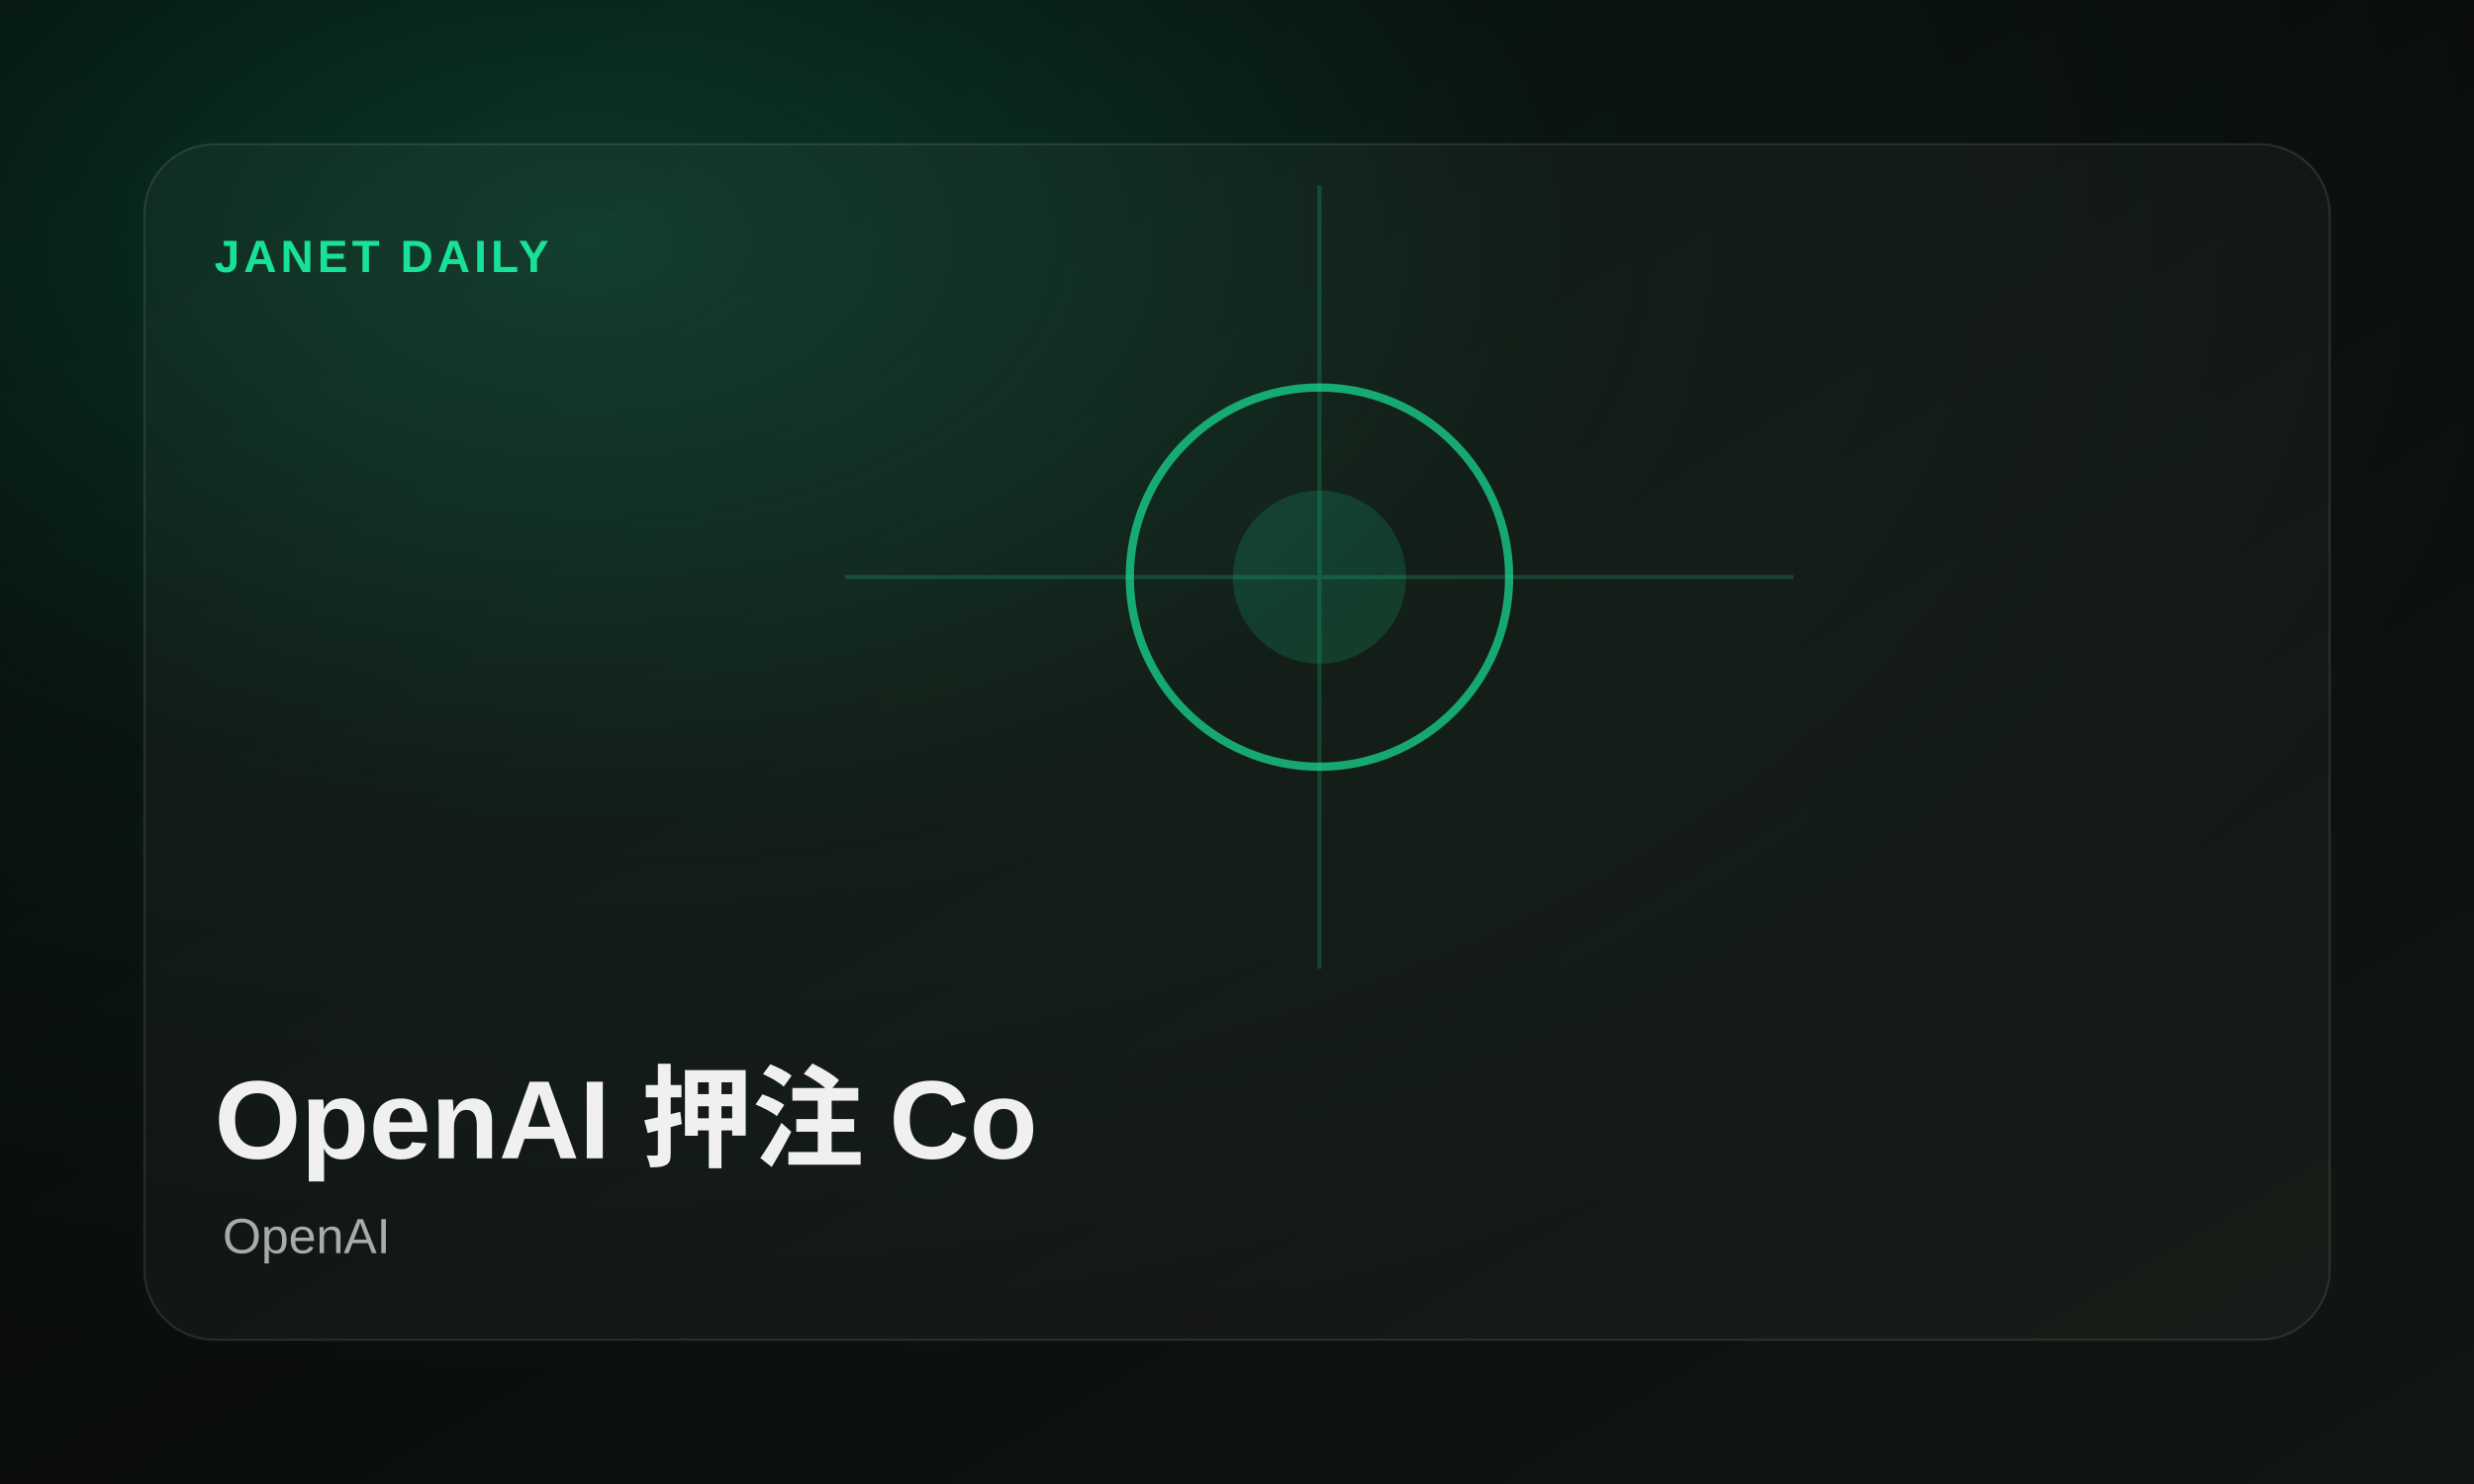
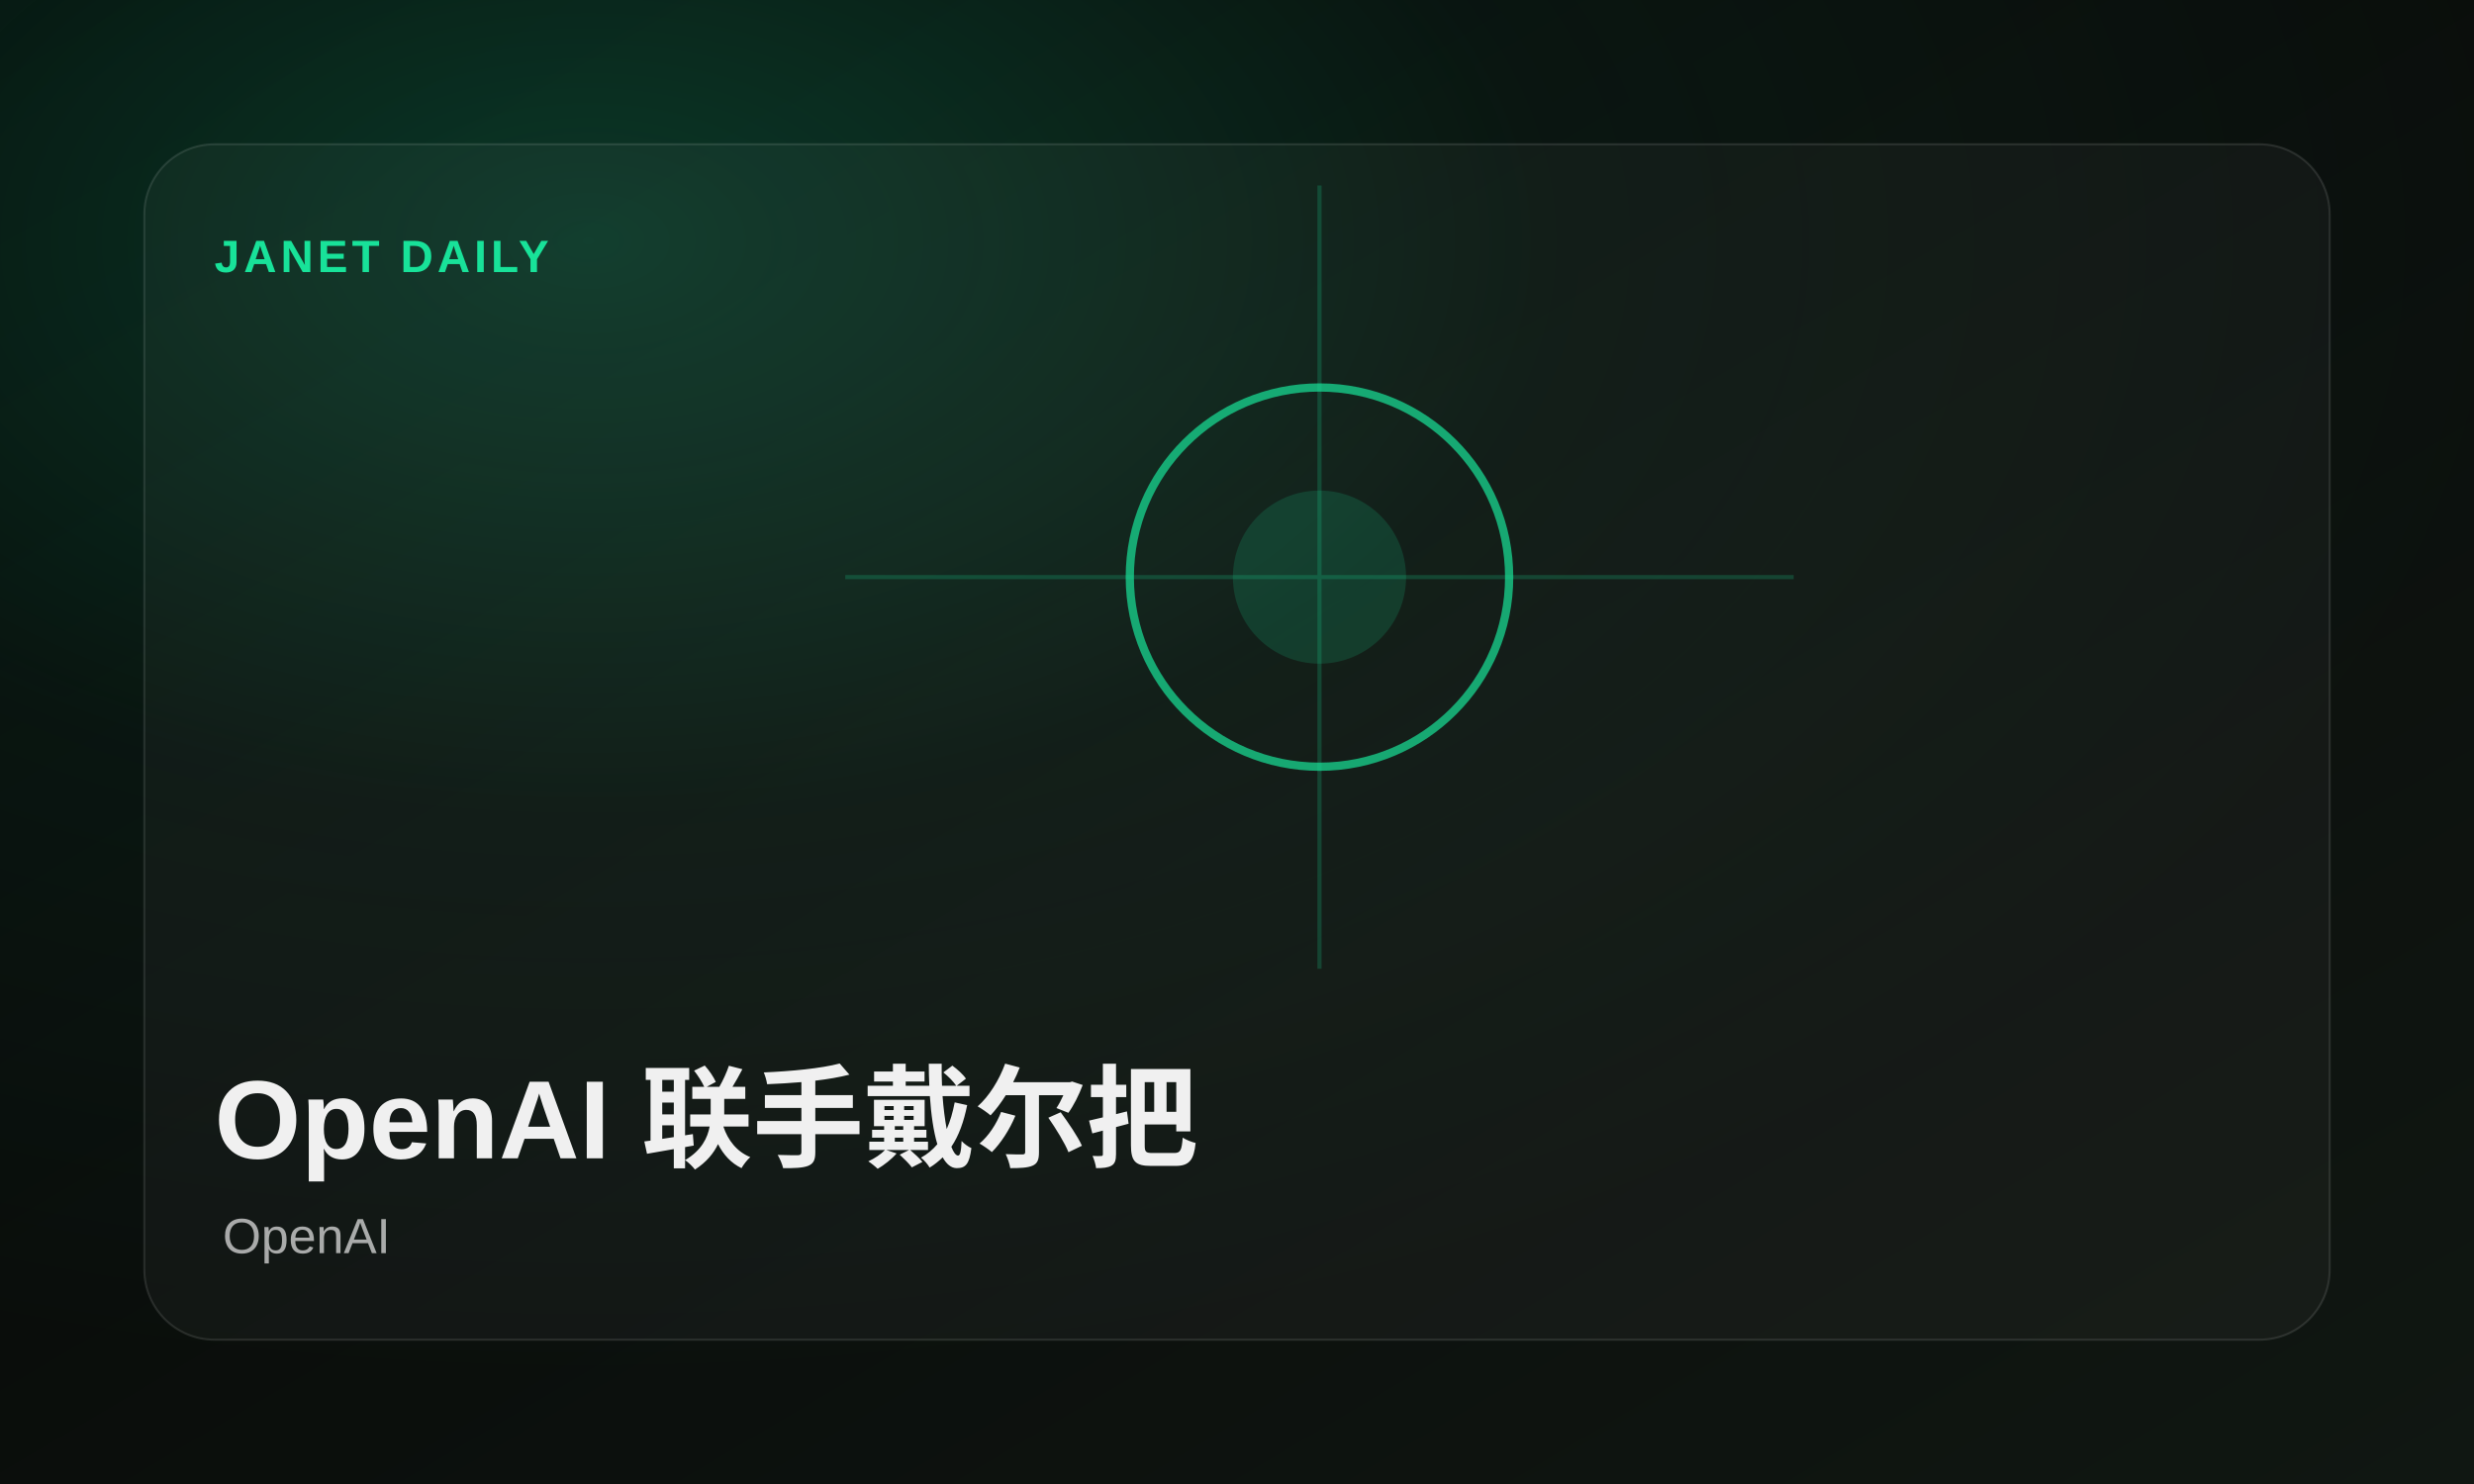
- <svg xmlns="http://www.w3.org/2000/svg" viewBox="0 0 1200 720" width="1200" height="720" role="img" aria-label="OpenAI 押注 Codex，开发开始代理化">
+ <svg xmlns="http://www.w3.org/2000/svg" viewBox="0 0 1200 720" width="1200" height="720" role="img" aria-label="OpenAI 联手戴尔，把 Codex 推进企业内网">
  <defs>
    <linearGradient id="bg" x1="0" x2="1" y1="0" y2="1">
      <stop offset="0" stop-color="#050505" />
      <stop offset="1" stop-color="#101712" />
    </linearGradient>
    <radialGradient id="glow" cx="24%" cy="16%" r="78%">
      <stop offset="0" stop-color="#18e299" stop-opacity=".22" />
      <stop offset=".5" stop-color="#18e299" stop-opacity=".05" />
      <stop offset="1" stop-color="#18e299" stop-opacity="0" />
    </radialGradient>
  </defs>
  <rect width="1200" height="720" fill="url(#bg)" />
  <rect width="1200" height="720" fill="url(#glow)" />
  <rect x="70" y="70" width="1060" height="580" rx="34" fill="rgba(255,255,255,.035)" stroke="rgba(255,255,255,.11)" />
  <circle cx="640" cy="280" r="92" fill="none" stroke="#18e299" stroke-width="4" opacity=".7" />
  <circle cx="640" cy="280" r="42" fill="#18e299" opacity=".16" />
  <path d="M410 280h460M640 90v380" stroke="#18e299" stroke-width="2" opacity=".2" />
  <text x="104" y="132" fill="#18e299" font-family="Arial, Helvetica, sans-serif" font-size="22" font-weight="700" letter-spacing="2">JANET DAILY</text>
-   <text x="104" y="562" fill="#f0f0f0" font-family="Arial, Helvetica, sans-serif" font-size="54" font-weight="700">OpenAI 押注 Co</text>
+   <text x="104" y="562" fill="#f0f0f0" font-family="Arial, Helvetica, sans-serif" font-size="54" font-weight="700">OpenAI 联手戴尔把</text>
  <text x="108" y="608" fill="rgba(240,240,240,.68)" font-family="Arial, Helvetica, sans-serif" font-size="24">OpenAI</text>
</svg>
